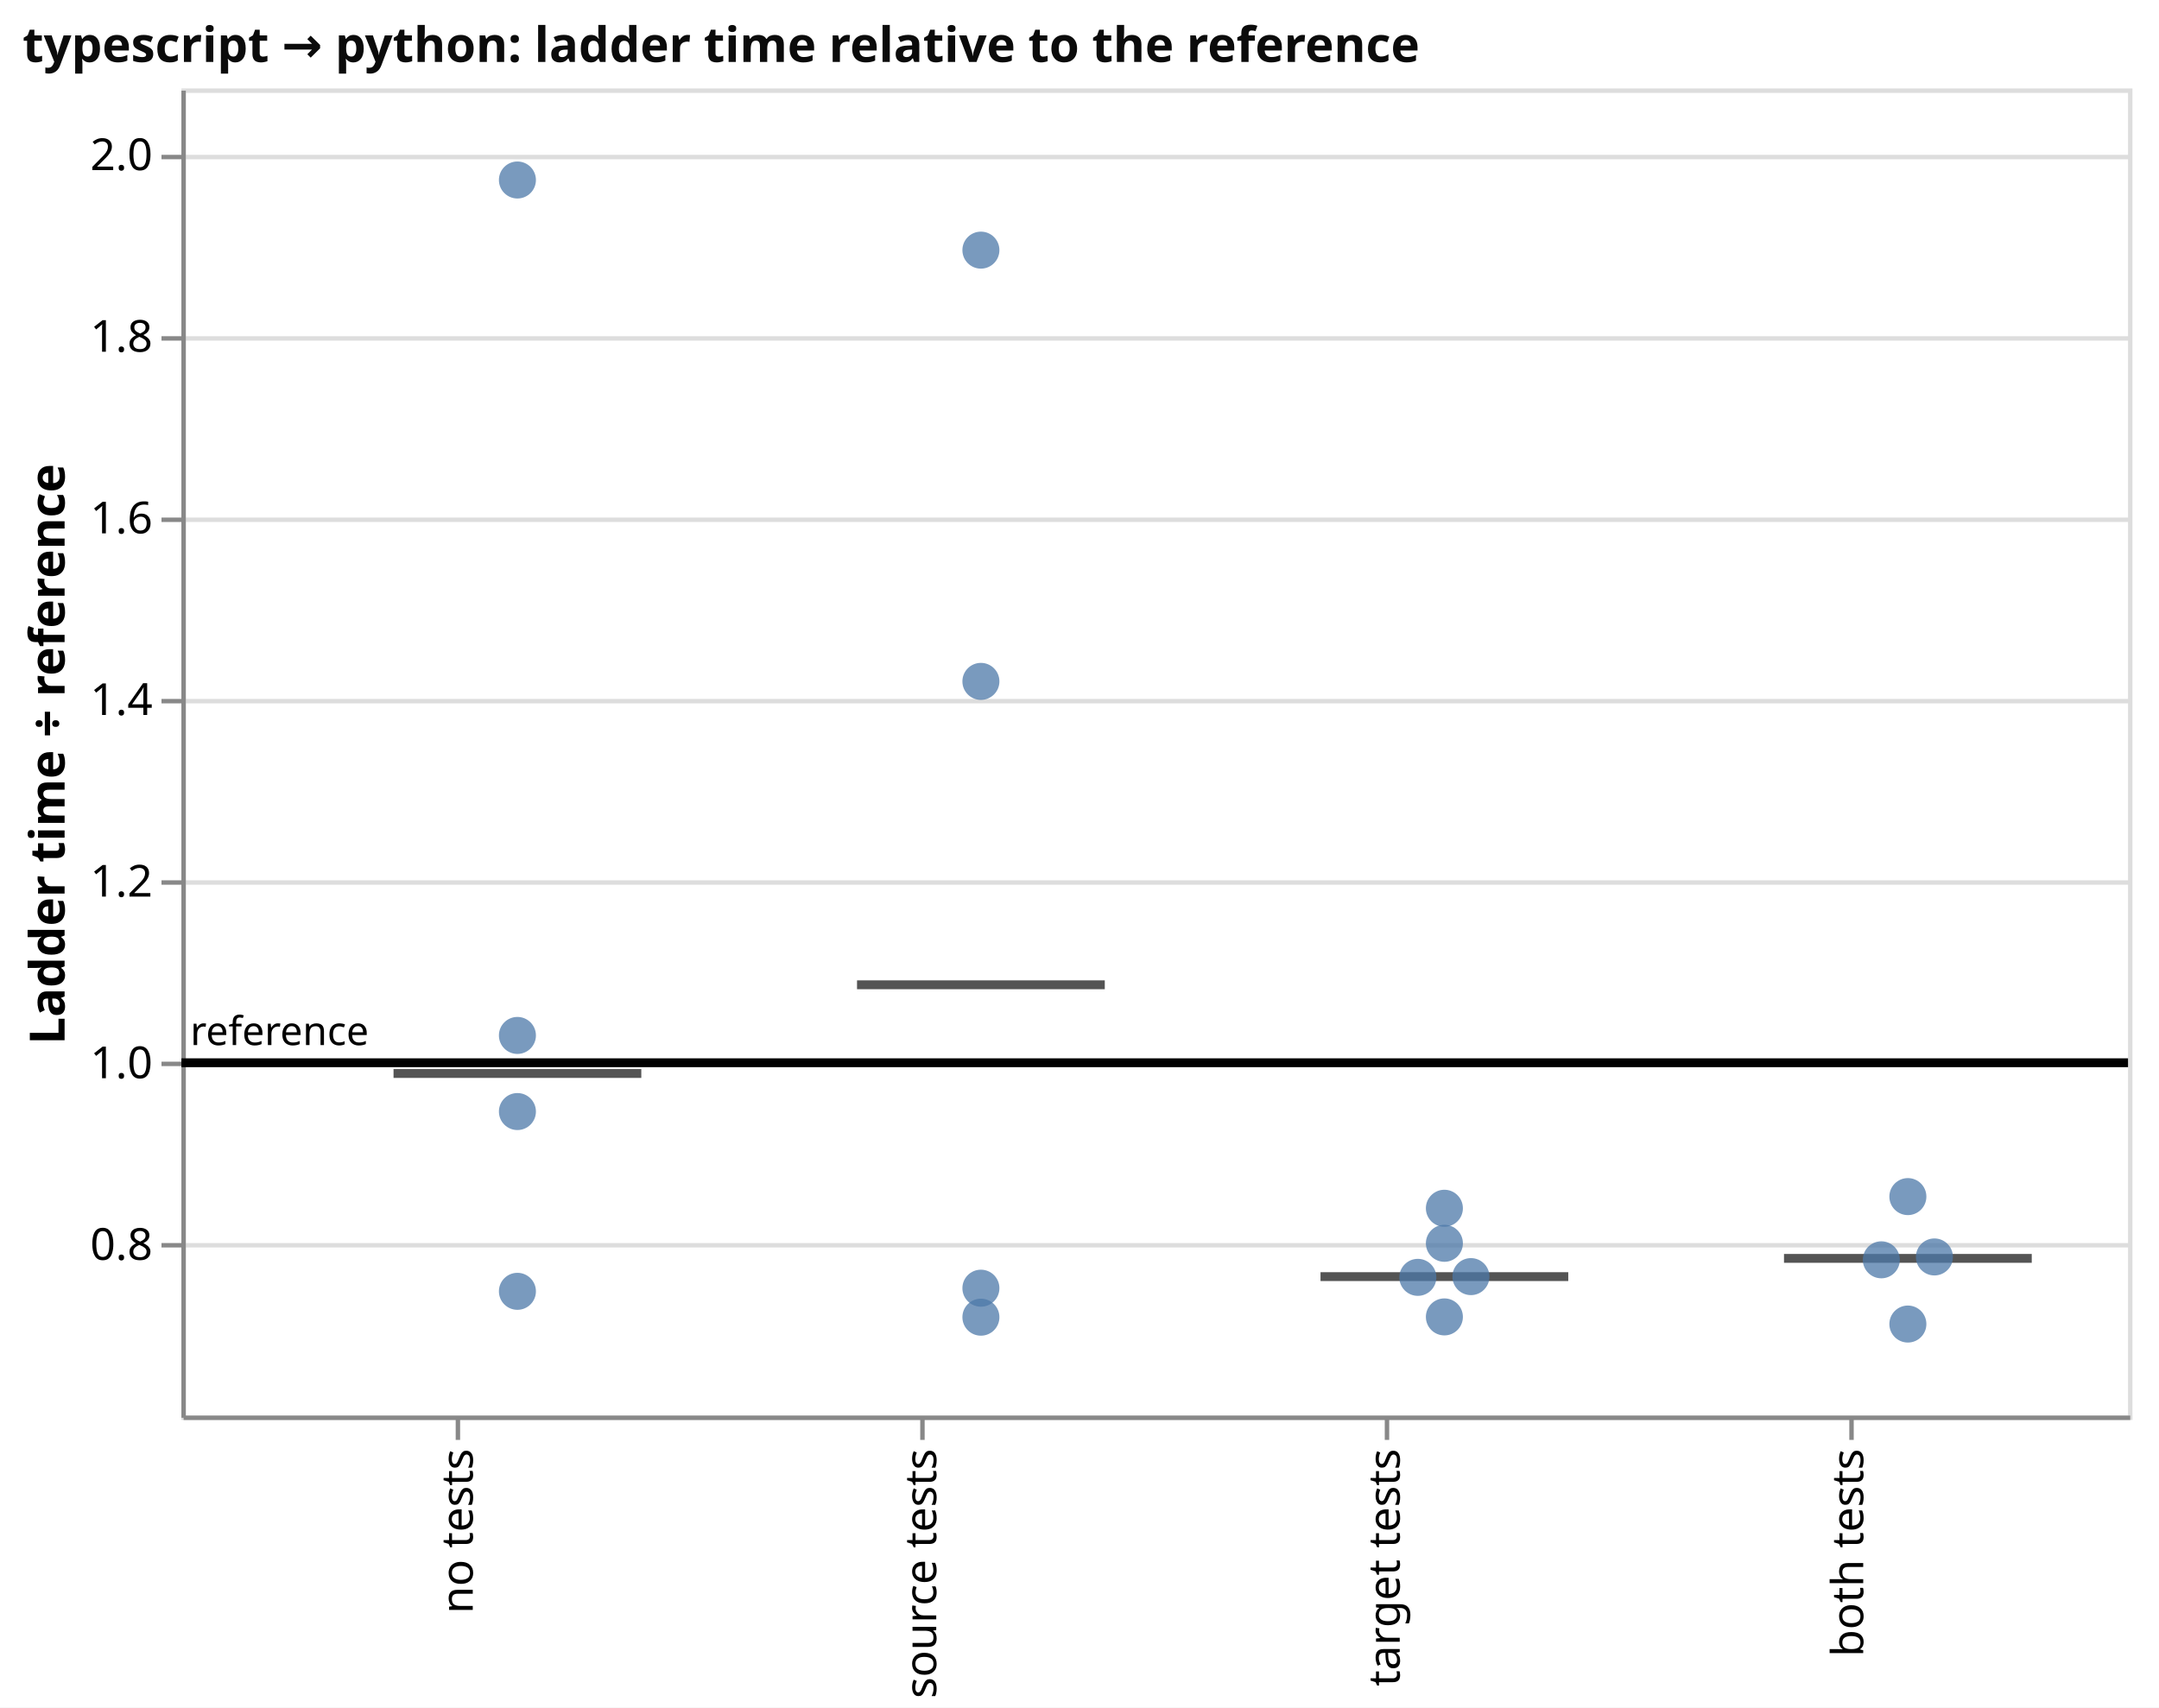
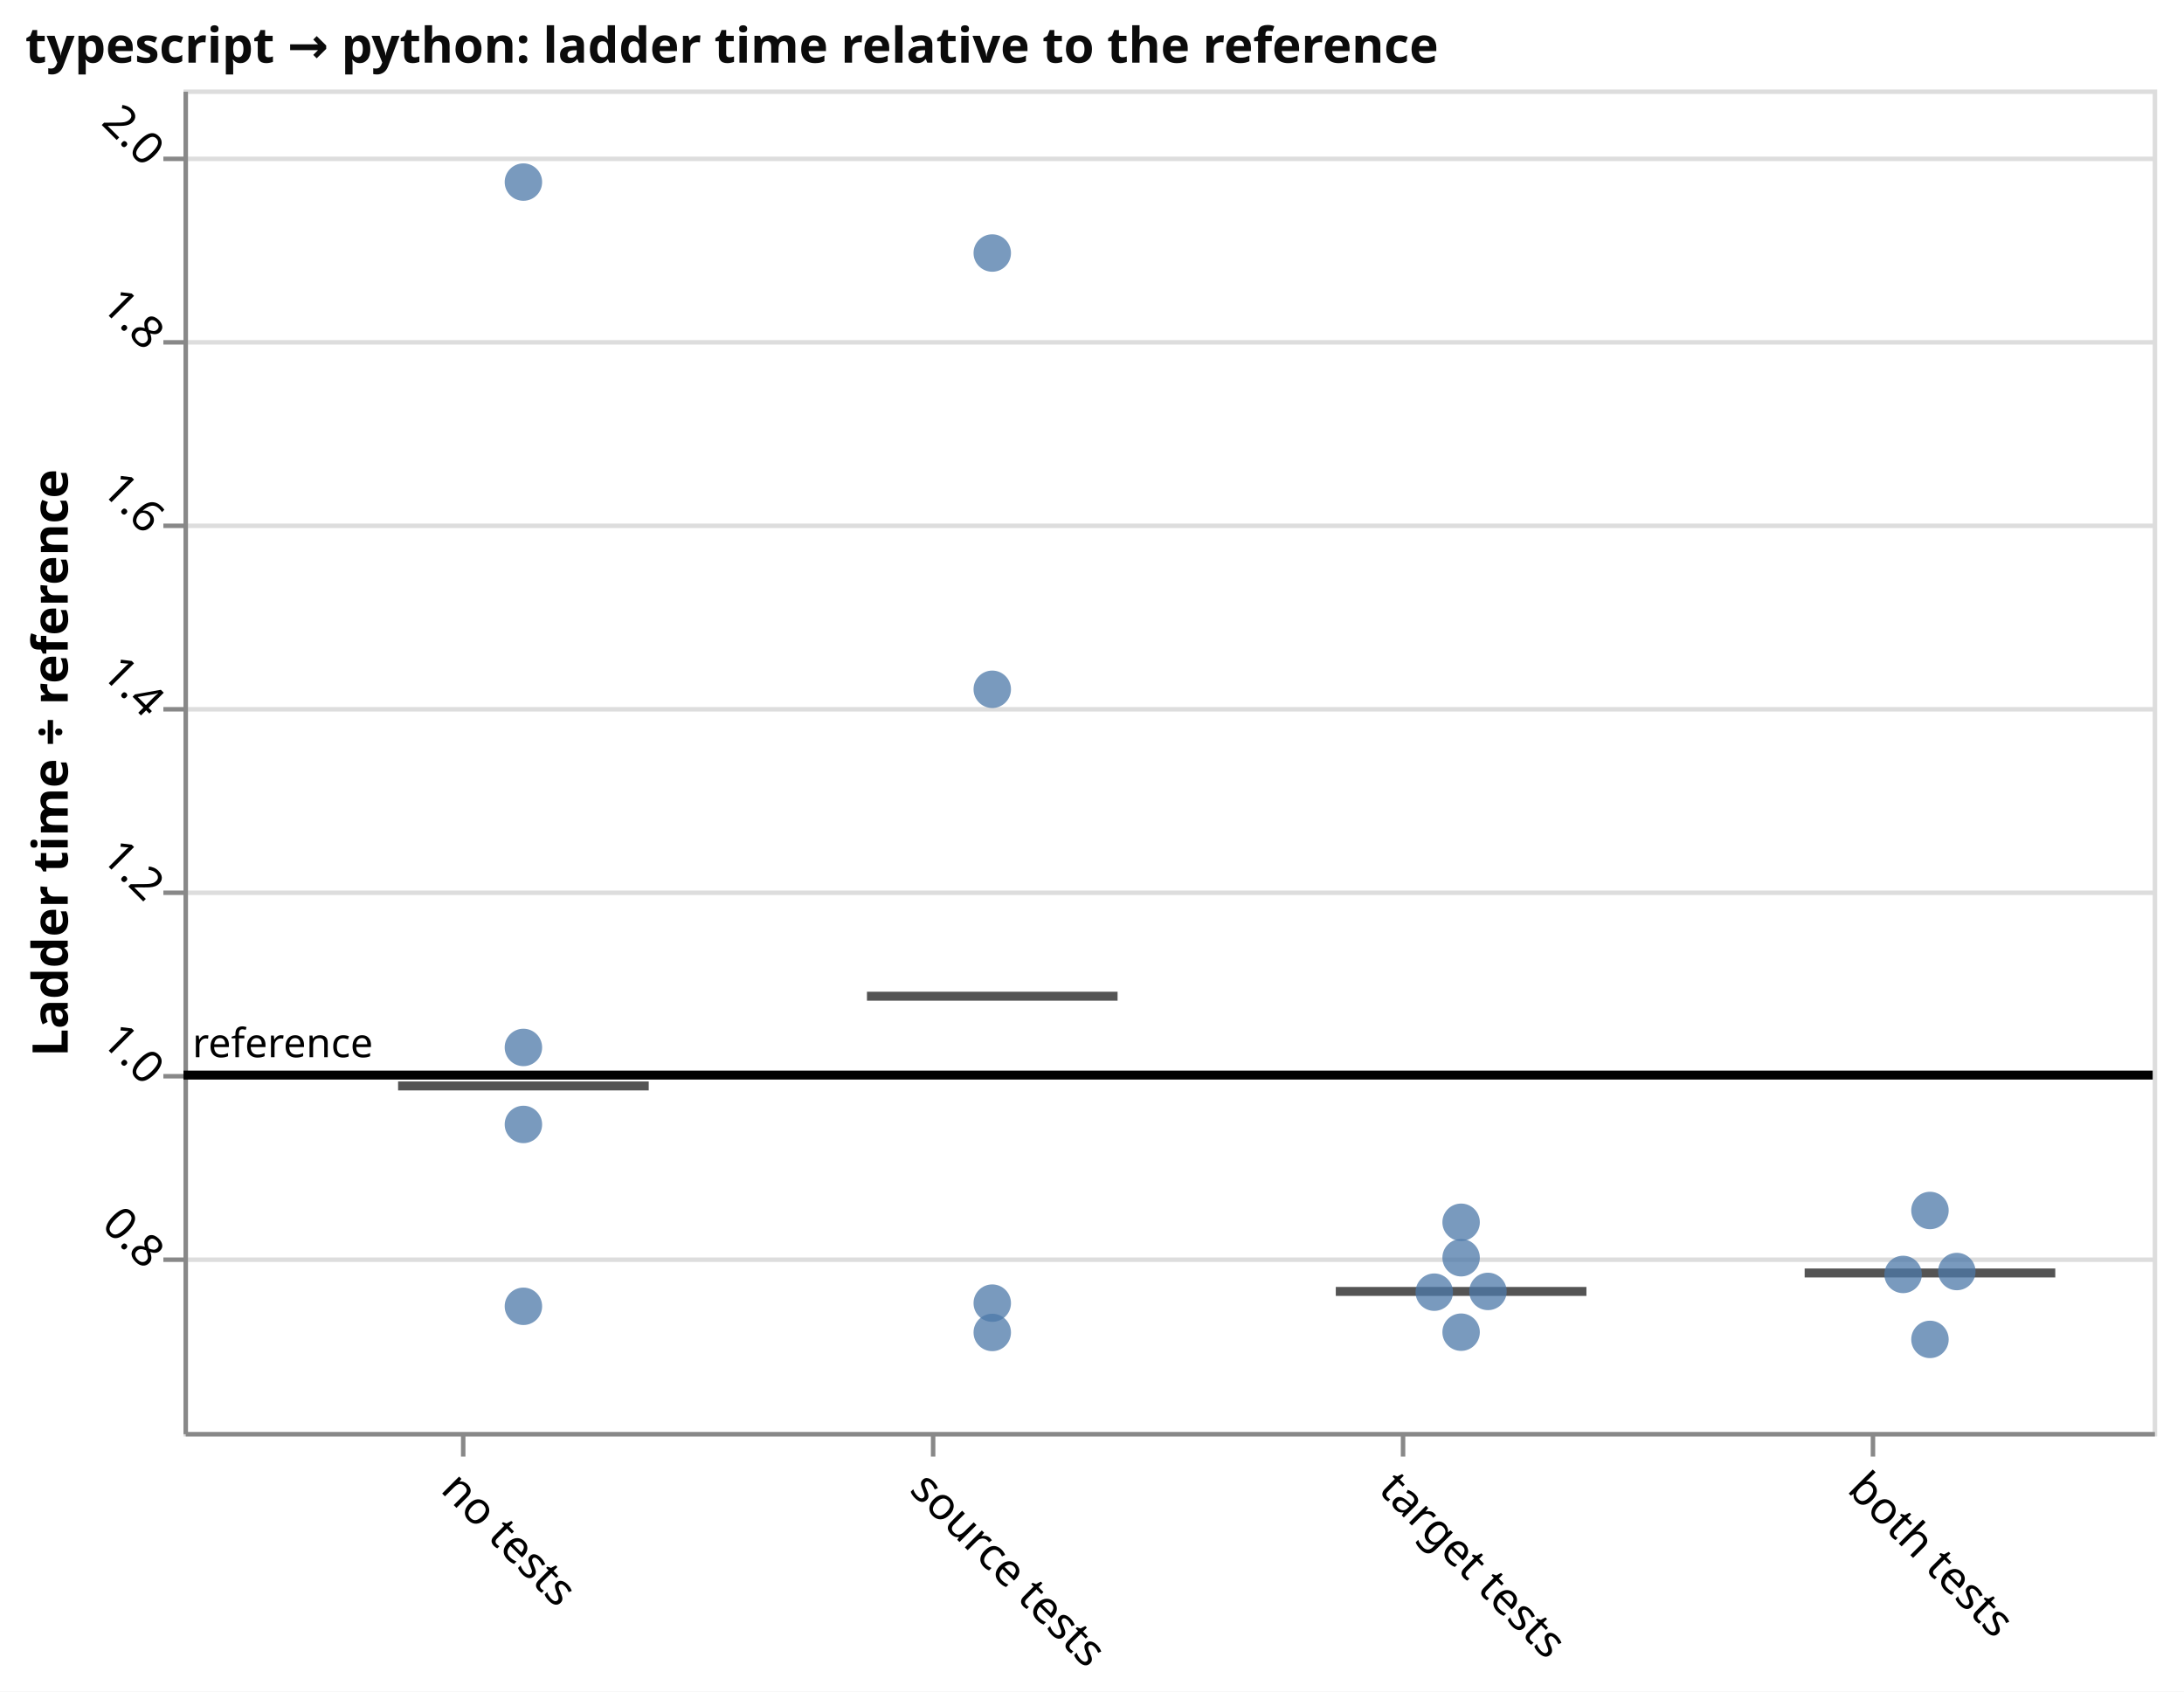
- <svg xmlns="http://www.w3.org/2000/svg" version="1.1" class="marks" width="488" height="386" viewBox="0 0 488 386">
-   <rect width="488" height="386" fill="white" />
+ <svg xmlns="http://www.w3.org/2000/svg" version="1.1" class="marks" width="488" height="378" viewBox="0 0 488 378">
+   <rect width="488" height="378" fill="white" />
  <g fill="none" stroke-miterlimit="10" transform="translate(41,20)">
    <g class="mark-group role-frame root" role="graphics-object" aria-roledescription="group mark container">
      <g transform="translate(0,0)">
        <path class="background" aria-hidden="true" d="M0.5,0.5h440v300h-440Z" stroke="#ddd" />
        <g>
          <g class="mark-group role-axis" aria-hidden="true">
            <g transform="translate(0.5,0.5)">
              <path class="background" aria-hidden="true" d="M0,0h0v0h0Z" pointer-events="none" />
              <g>
                <g class="mark-rule role-axis-grid" pointer-events="none">
                  <line transform="translate(0,261)" x2="440" y2="0" stroke="#ddd" stroke-width="1" opacity="1" />
                  <line transform="translate(0,220)" x2="440" y2="0" stroke="#ddd" stroke-width="1" opacity="1" />
                  <line transform="translate(0,179)" x2="440" y2="0" stroke="#ddd" stroke-width="1" opacity="1" />
                  <line transform="translate(0,138)" x2="440" y2="0" stroke="#ddd" stroke-width="1" opacity="1" />
                  <line transform="translate(0,97)" x2="440" y2="0" stroke="#ddd" stroke-width="1" opacity="1" />
                  <line transform="translate(0,56)" x2="440" y2="0" stroke="#ddd" stroke-width="1" opacity="1" />
                  <line transform="translate(0,15)" x2="440" y2="0" stroke="#ddd" stroke-width="1" opacity="1" />
                </g>
              </g>
              <path class="foreground" aria-hidden="true" d="" pointer-events="none" display="none" />
            </g>
          </g>
          <g class="mark-group role-axis" role="graphics-symbol" aria-roledescription="axis" aria-label="X-axis for a discrete scale with 4 values: no tests, source tests, target tests, both tests">
            <g transform="translate(0.5,300.5)">
              <path class="background" aria-hidden="true" d="M0,0h0v0h0Z" pointer-events="none" />
              <g>
                <g class="mark-rule role-axis-tick" pointer-events="none">
                  <line transform="translate(62,0)" x2="0" y2="5" stroke="#888" stroke-width="1" opacity="1" />
                  <line transform="translate(167,0)" x2="0" y2="5" stroke="#888" stroke-width="1" opacity="1" />
                  <line transform="translate(272,0)" x2="0" y2="5" stroke="#888" stroke-width="1" opacity="1" />
                  <line transform="translate(377,0)" x2="0" y2="5" stroke="#888" stroke-width="1" opacity="1" />
                </g>
                <g class="mark-text role-axis-label" pointer-events="none">
-                   <text text-anchor="end" transform="translate(62.35714,7) rotate(270) translate(0,3)" font-family="sans-serif" font-size="10px" fill="#000" opacity="1">no tests</text>
-                   <text text-anchor="end" transform="translate(167.119,7) rotate(270) translate(0,3)" font-family="sans-serif" font-size="10px" fill="#000" opacity="1">source tests</text>
-                   <text text-anchor="end" transform="translate(271.881,7) rotate(270) translate(0,3)" font-family="sans-serif" font-size="10px" fill="#000" opacity="1">target tests</text>
-                   <text text-anchor="end" transform="translate(376.6429,7) rotate(270) translate(0,3)" font-family="sans-serif" font-size="10px" fill="#000" opacity="1">both tests</text>
+                   <text text-anchor="start" transform="translate(62.35714,7) rotate(45) translate(0,8)" font-family="sans-serif" font-size="10px" fill="#000" opacity="1">no tests</text>
+                   <text text-anchor="start" transform="translate(167.119,7) rotate(45) translate(0,8)" font-family="sans-serif" font-size="10px" fill="#000" opacity="1">source tests</text>
+                   <text text-anchor="start" transform="translate(271.881,7) rotate(45) translate(0,8)" font-family="sans-serif" font-size="10px" fill="#000" opacity="1">target tests</text>
+                   <text text-anchor="start" transform="translate(376.6429,7) rotate(45) translate(0,8)" font-family="sans-serif" font-size="10px" fill="#000" opacity="1">both tests</text>
                </g>
                <g class="mark-rule role-axis-domain" pointer-events="none">
                  <line transform="translate(0,0)" x2="440" y2="0" stroke="#888" stroke-width="1" opacity="1" />
                </g>
              </g>
              <path class="foreground" aria-hidden="true" d="" pointer-events="none" display="none" />
            </g>
          </g>
          <g class="mark-group role-axis" role="graphics-symbol" aria-roledescription="axis" aria-label="Y-axis titled 'Ladder time ÷ reference' for a linear scale with values from 0.6 to 2.1">
            <g transform="translate(0.5,0.5)">
              <path class="background" aria-hidden="true" d="M0,0h0v0h0Z" pointer-events="none" />
              <g>
                <g class="mark-rule role-axis-tick" pointer-events="none">
                  <line transform="translate(0,261)" x2="-5" y2="0" stroke="#888" stroke-width="1" opacity="1" />
                  <line transform="translate(0,220)" x2="-5" y2="0" stroke="#888" stroke-width="1" opacity="1" />
                  <line transform="translate(0,179)" x2="-5" y2="0" stroke="#888" stroke-width="1" opacity="1" />
                  <line transform="translate(0,138)" x2="-5" y2="0" stroke="#888" stroke-width="1" opacity="1" />
                  <line transform="translate(0,97)" x2="-5" y2="0" stroke="#888" stroke-width="1" opacity="1" />
                  <line transform="translate(0,56)" x2="-5" y2="0" stroke="#888" stroke-width="1" opacity="1" />
                  <line transform="translate(0,15)" x2="-5" y2="0" stroke="#888" stroke-width="1" opacity="1" />
                </g>
                <g class="mark-text role-axis-label" pointer-events="none">
-                   <text text-anchor="end" transform="translate(-7,264.2983)" font-family="sans-serif" font-size="10px" fill="#000" opacity="1">0.8</text>
-                   <text text-anchor="end" transform="translate(-7,223.2419)" font-family="sans-serif" font-size="10px" fill="#000" opacity="1">1.0</text>
-                   <text text-anchor="end" transform="translate(-7,182.1856)" font-family="sans-serif" font-size="10px" fill="#000" opacity="1">1.2</text>
-                   <text text-anchor="end" transform="translate(-7,141.1292)" font-family="sans-serif" font-size="10px" fill="#000" opacity="1">1.4</text>
-                   <text text-anchor="end" transform="translate(-7,100.0729)" font-family="sans-serif" font-size="10px" fill="#000" opacity="1">1.6</text>
-                   <text text-anchor="end" transform="translate(-7,59.01657)" font-family="sans-serif" font-size="10px" fill="#000" opacity="1">1.8</text>
-                   <text text-anchor="end" transform="translate(-7,17.96024)" font-family="sans-serif" font-size="10px" fill="#000" opacity="1">2.0</text>
+                   <text text-anchor="end" transform="translate(-7,261.2983) rotate(45) translate(0,3)" font-family="sans-serif" font-size="10px" fill="#000" opacity="1">0.8</text>
+                   <text text-anchor="end" transform="translate(-7,220.2419) rotate(45) translate(0,3)" font-family="sans-serif" font-size="10px" fill="#000" opacity="1">1.0</text>
+                   <text text-anchor="end" transform="translate(-7,179.1856) rotate(45) translate(0,3)" font-family="sans-serif" font-size="10px" fill="#000" opacity="1">1.2</text>
+                   <text text-anchor="end" transform="translate(-7,138.1292) rotate(45) translate(0,3)" font-family="sans-serif" font-size="10px" fill="#000" opacity="1">1.4</text>
+                   <text text-anchor="end" transform="translate(-7,97.07291) rotate(45) translate(0,3)" font-family="sans-serif" font-size="10px" fill="#000" opacity="1">1.6</text>
+                   <text text-anchor="end" transform="translate(-7,56.01657) rotate(45) translate(0,3)" font-family="sans-serif" font-size="10px" fill="#000" opacity="1">1.8</text>
+                   <text text-anchor="end" transform="translate(-7,14.96024) rotate(45) translate(0,3)" font-family="sans-serif" font-size="10px" fill="#000" opacity="1">2.0</text>
                </g>
                <g class="mark-rule role-axis-domain" pointer-events="none">
                  <line transform="translate(0,300)" x2="0" y2="-300" stroke="#888" stroke-width="1" opacity="1" />
                </g>
                <g class="mark-text role-axis-title" pointer-events="none">
-                   <text text-anchor="middle" transform="translate(-24.90137,150) rotate(-90) translate(0,-2)" font-family="sans-serif" font-size="11px" font-weight="bold" fill="#000" opacity="1">Ladder time ÷ reference</text>
+                   <text text-anchor="middle" transform="translate(-24.36528,150) rotate(-90) translate(0,-2)" font-family="sans-serif" font-size="11px" font-weight="bold" fill="#000" opacity="1">Ladder time ÷ reference</text>
                </g>
              </g>
              <path class="foreground" aria-hidden="true" d="" pointer-events="none" display="none" />
            </g>
          </g>
          <g class="mark-rect role-mark layer_0_marks" role="graphics-object" aria-roledescription="rect mark container">
            <path aria-label="condition: no tests; Ladder time ÷ reference: 0.988171703008; nudge: 0" role="graphics-symbol" aria-roledescription="tick" d="M47.952,221.67h56v2h-56Z" fill="#0b0b0b" opacity="0.7" />
            <path aria-label="condition: source tests; Ladder time ÷ reference: 1.08585265435; nudge: 0" role="graphics-symbol" aria-roledescription="tick" d="M152.714,201.618h56v2h-56Z" fill="#0b0b0b" opacity="0.7" />
            <path aria-label="condition: target tests; Ladder time ÷ reference: 0.764488670547; nudge: 0" role="graphics-symbol" aria-roledescription="tick" d="M257.476,267.588h56v2h-56Z" fill="#0b0b0b" opacity="0.7" />
            <path aria-label="condition: both tests; Ladder time ÷ reference: 0.784569588743; nudge: 0" role="graphics-symbol" aria-roledescription="tick" d="M362.238,263.466h56v2h-56Z" fill="#0b0b0b" opacity="0.7" />
          </g>
          <g class="mark-symbol role-mark layer_1_marks" role="graphics-object" aria-roledescription="symbol mark container">
            <path aria-label="condition: no tests; Ladder time ÷ reference: 1.03008119795; nudge: 0; run: 2da5a2c0; ladder time ÷ reference: 1.03; rungs completed: 16; total ms: 416.1" role="graphics-symbol" aria-roledescription="point" transform="translate(75.95238,214.0668)" d="M4.183,0A4.183,4.183,0,1,1,-4.183,0A4.183,4.183,0,1,1,4.183,0" fill="#4c78a8" stroke-width="2" opacity="0.75" />
            <path aria-label="condition: no tests; Ladder time ÷ reference: 0.946262208065; nudge: 0; run: f8ca89ff; ladder time ÷ reference: 0.95; rungs completed: 16; total ms: 409.9" role="graphics-symbol" aria-roledescription="point" transform="translate(75.95238,231.2733)" d="M4.183,0A4.183,4.183,0,1,1,-4.183,0A4.183,4.183,0,1,1,4.183,0" fill="#4c78a8" stroke-width="2" opacity="0.75" />
            <path aria-label="condition: no tests; Ladder time ÷ reference: 0.748292397005; nudge: 0; run: 2d7fbef6; ladder time ÷ reference: 0.75; rungs completed: 16; total ms: 370.1" role="graphics-symbol" aria-roledescription="point" transform="translate(75.95238,271.9129)" d="M4.183,0A4.183,4.183,0,1,1,-4.183,0A4.183,4.183,0,1,1,4.183,0" fill="#4c78a8" stroke-width="2" opacity="0.75" />
            <path aria-label="condition: no tests; Ladder time ÷ reference: 1.97208996963; nudge: 0; run: 670261ce; ladder time ÷ reference: 1.97; rungs completed: 18; total ms: 20,950.7" role="graphics-symbol" aria-roledescription="point" transform="translate(75.95238,20.68966)" d="M4.183,0A4.183,4.183,0,1,1,-4.183,0A4.183,4.183,0,1,1,4.183,0" fill="#4c78a8" stroke-width="2" opacity="0.75" />
            <path aria-label="condition: source tests; Ladder time ÷ reference: 0.719814411021; nudge: 0; run: 054a84ca; ladder time ÷ reference: 0.72; rungs completed: 16; total ms: 359.5" role="graphics-symbol" aria-roledescription="point" transform="translate(180.7143,277.7589)" d="M4.183,0A4.183,4.183,0,1,1,-4.183,0A4.183,4.183,0,1,1,4.183,0" fill="#4c78a8" stroke-width="2" opacity="0.75" />
            <path aria-label="condition: source tests; Ladder time ÷ reference: 0.75174202043; nudge: 0; run: 3f62598c; ladder time ÷ reference: 0.75; rungs completed: 16; total ms: 366.2" role="graphics-symbol" aria-roledescription="point" transform="translate(180.7143,271.2047)" d="M4.183,0A4.183,4.183,0,1,1,-4.183,0A4.183,4.183,0,1,1,4.183,0" fill="#4c78a8" stroke-width="2" opacity="0.75" />
            <path aria-label="condition: source tests; Ladder time ÷ reference: 1.41996328827; nudge: 0; run: 461ef9c5; ladder time ÷ reference: 1.42; rungs completed: 16; total ms: 496.0" role="graphics-symbol" aria-roledescription="point" transform="translate(180.7143,134.0312)" d="M4.183,0A4.183,4.183,0,1,1,-4.183,0A4.183,4.183,0,1,1,4.183,0" fill="#4c78a8" stroke-width="2" opacity="0.75" />
            <path aria-label="condition: source tests; Ladder time ÷ reference: 1.89485500841; nudge: 0; run: 7c1544c0; ladder time ÷ reference: 1.89; rungs completed: 16; total ms: 575.0" role="graphics-symbol" aria-roledescription="point" transform="translate(180.7143,36.54458)" d="M4.183,0A4.183,4.183,0,1,1,-4.183,0A4.183,4.183,0,1,1,4.183,0" fill="#4c78a8" stroke-width="2" opacity="0.75" />
            <path aria-label="condition: target tests; Ladder time ÷ reference: 0.764488670547; nudge: 0.5; run: fbe56704; ladder time ÷ reference: 0.76; rungs completed: 16; total ms: 372.7" role="graphics-symbol" aria-roledescription="point" transform="translate(291.4762,268.5881)" d="M4.183,0A4.183,4.183,0,1,1,-4.183,0A4.183,4.183,0,1,1,4.183,0" fill="#4c78a8" stroke-width="2" opacity="0.75" />
            <path aria-label="condition: target tests; Ladder time ÷ reference: 0.720117142561; nudge: 0; run: f01d5496; ladder time ÷ reference: 0.72; rungs completed: 16; total ms: 364.3" role="graphics-symbol" aria-roledescription="point" transform="translate(285.4762,277.6967)" d="M4.183,0A4.183,4.183,0,1,1,-4.183,0A4.183,4.183,0,1,1,4.183,0" fill="#4c78a8" stroke-width="2" opacity="0.75" />
            <path aria-label="condition: target tests; Ladder time ÷ reference: 0.839766829499; nudge: 0; run: 8305aa82; ladder time ÷ reference: 0.84; rungs completed: 16; total ms: 388.2" role="graphics-symbol" aria-roledescription="point" transform="translate(285.4762,253.1349)" d="M4.183,0A4.183,4.183,0,1,1,-4.183,0A4.183,4.183,0,1,1,4.183,0" fill="#4c78a8" stroke-width="2" opacity="0.75" />
            <path aria-label="condition: target tests; Ladder time ÷ reference: 0.76367691938; nudge: −0.5; run: 609edff1; ladder time ÷ reference: 0.76; rungs completed: 16; total ms: 369.7" role="graphics-symbol" aria-roledescription="point" transform="translate(279.4762,268.7547)" d="M4.183,0A4.183,4.183,0,1,1,-4.183,0A4.183,4.183,0,1,1,4.183,0" fill="#4c78a8" stroke-width="2" opacity="0.75" />
            <path aria-label="condition: target tests; Ladder time ÷ reference: 0.801173279899; nudge: 0; run: 14873f98; ladder time ÷ reference: 0.80; rungs completed: 16; total ms: 379.6" role="graphics-symbol" aria-roledescription="point" transform="translate(285.4762,261.0574)" d="M4.183,0A4.183,4.183,0,1,1,-4.183,0A4.183,4.183,0,1,1,4.183,0" fill="#4c78a8" stroke-width="2" opacity="0.75" />
            <path aria-label="condition: both tests; Ladder time ÷ reference: 0.786149484692; nudge: 0.5; run: 9f286468; ladder time ÷ reference: 0.79; rungs completed: 16; total ms: 372.3" role="graphics-symbol" aria-roledescription="point" transform="translate(396.2381,264.1415)" d="M4.183,0A4.183,4.183,0,1,1,-4.183,0A4.183,4.183,0,1,1,4.183,0" fill="#4c78a8" stroke-width="2" opacity="0.75" />
            <path aria-label="condition: both tests; Ladder time ÷ reference: 0.852598830391; nudge: 0; run: 2a16d72b; ladder time ÷ reference: 0.85; rungs completed: 16; total ms: 391.4" role="graphics-symbol" aria-roledescription="point" transform="translate(390.2381,250.5007)" d="M4.183,0A4.183,4.183,0,1,1,-4.183,0A4.183,4.183,0,1,1,4.183,0" fill="#4c78a8" stroke-width="2" opacity="0.75" />
            <path aria-label="condition: both tests; Ladder time ÷ reference: 0.782989692793; nudge: −0.5; run: 9de9fd66; ladder time ÷ reference: 0.78; rungs completed: 16; total ms: 379.5" role="graphics-symbol" aria-roledescription="point" transform="translate(384.2381,264.7902)" d="M4.183,0A4.183,4.183,0,1,1,-4.183,0A4.183,4.183,0,1,1,4.183,0" fill="#4c78a8" stroke-width="2" opacity="0.75" />
            <path aria-label="condition: both tests; Ladder time ÷ reference: 0.712256737339; nudge: 0; run: 089a4294; ladder time ÷ reference: 0.71; rungs completed: 16; total ms: 365.2" role="graphics-symbol" aria-roledescription="point" transform="translate(390.2381,279.3103)" d="M4.183,0A4.183,4.183,0,1,1,-4.183,0A4.183,4.183,0,1,1,4.183,0" fill="#4c78a8" stroke-width="2" opacity="0.75" />
          </g>
          <g class="mark-rule role-mark layer_2_marks" role="graphics-object" aria-roledescription="rule mark container">
            <line aria-label="Ladder time ÷ reference: 1" role="graphics-symbol" aria-roledescription="rule mark" transform="translate(440,220.2419)" x2="-440" y2="0" stroke="black" stroke-width="2" />
          </g>
          <g class="mark-text role-mark layer_3_marks" role="graphics-object" aria-roledescription="text mark container">
            <text aria-label="Ladder time ÷ reference: 1; label: reference" role="graphics-symbol" aria-roledescription="text mark" text-anchor="start" transform="translate(2,216.2419)" font-family="sans-serif" font-size="9px" fill="black">reference</text>
          </g>
          <g class="mark-group role-title">
-             <g transform="translate(-35.90137,-15)">
+             <g transform="translate(-35.36528,-15)">
              <path class="background" aria-hidden="true" d="M0,0h0v0h0Z" pointer-events="none" />
              <g>
                <g class="mark-text role-title-text" role="graphics-symbol" aria-roledescription="title" aria-label="Title text 'typescript → python: ladder time relative to the reference'" pointer-events="none">
                  <text text-anchor="start" transform="translate(0,9)" font-family="sans-serif" font-size="11px" font-weight="bold" fill="#0b0b0b" opacity="1">typescript → python: ladder time relative to the reference</text>
                </g>
              </g>
              <path class="foreground" aria-hidden="true" d="" pointer-events="none" display="none" />
            </g>
          </g>
        </g>
        <path class="foreground" aria-hidden="true" d="" display="none" />
      </g>
    </g>
  </g>
</svg>
